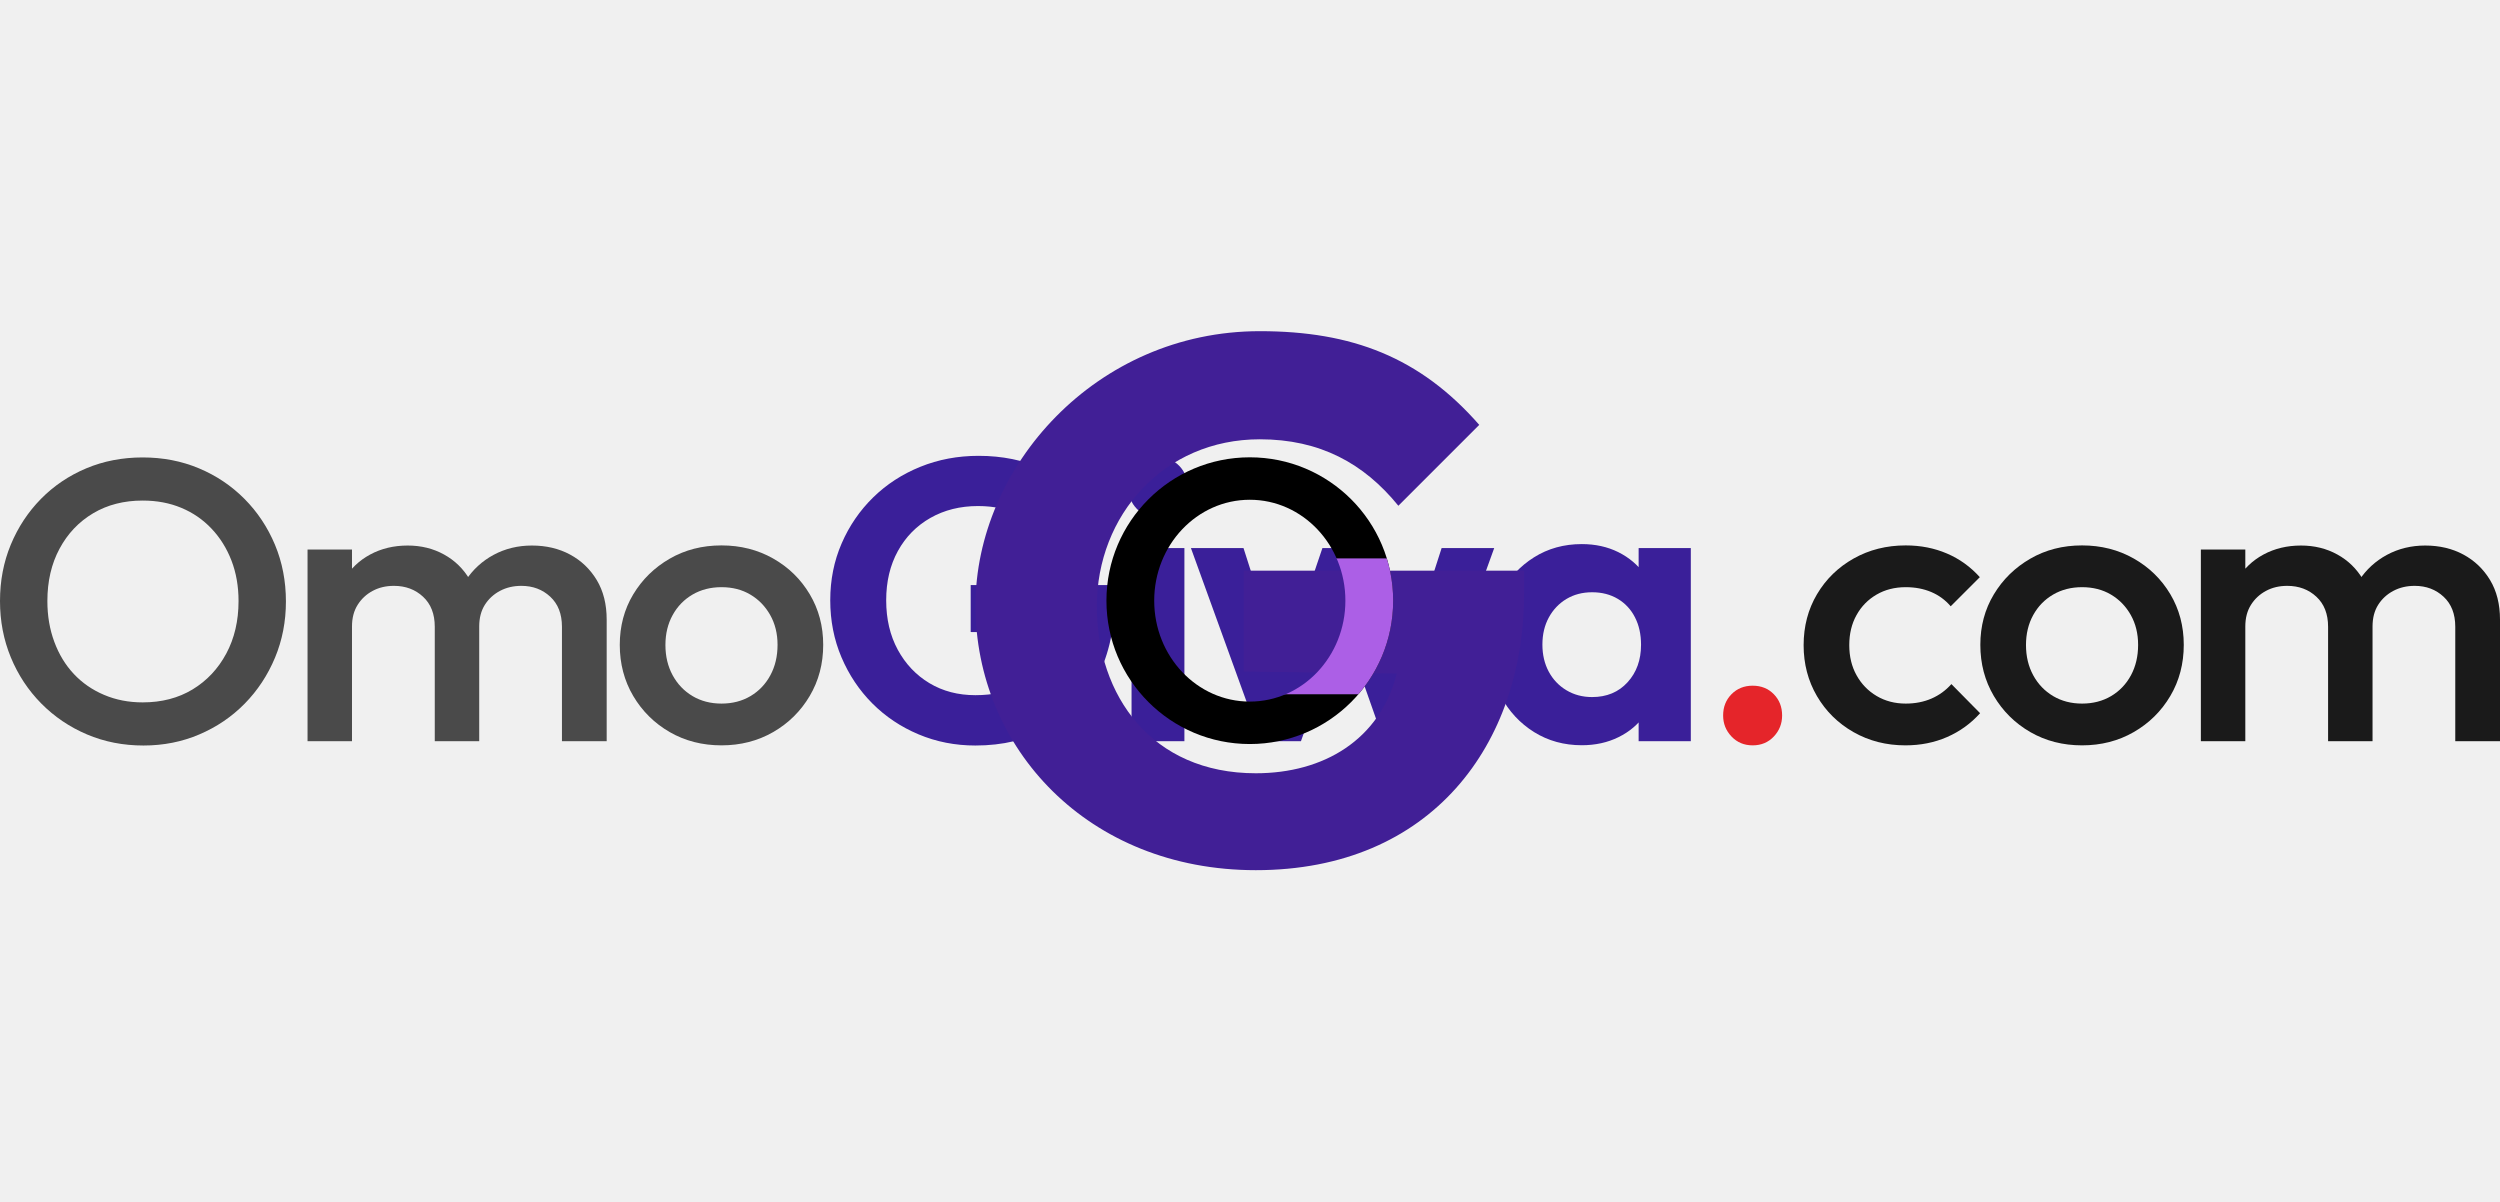
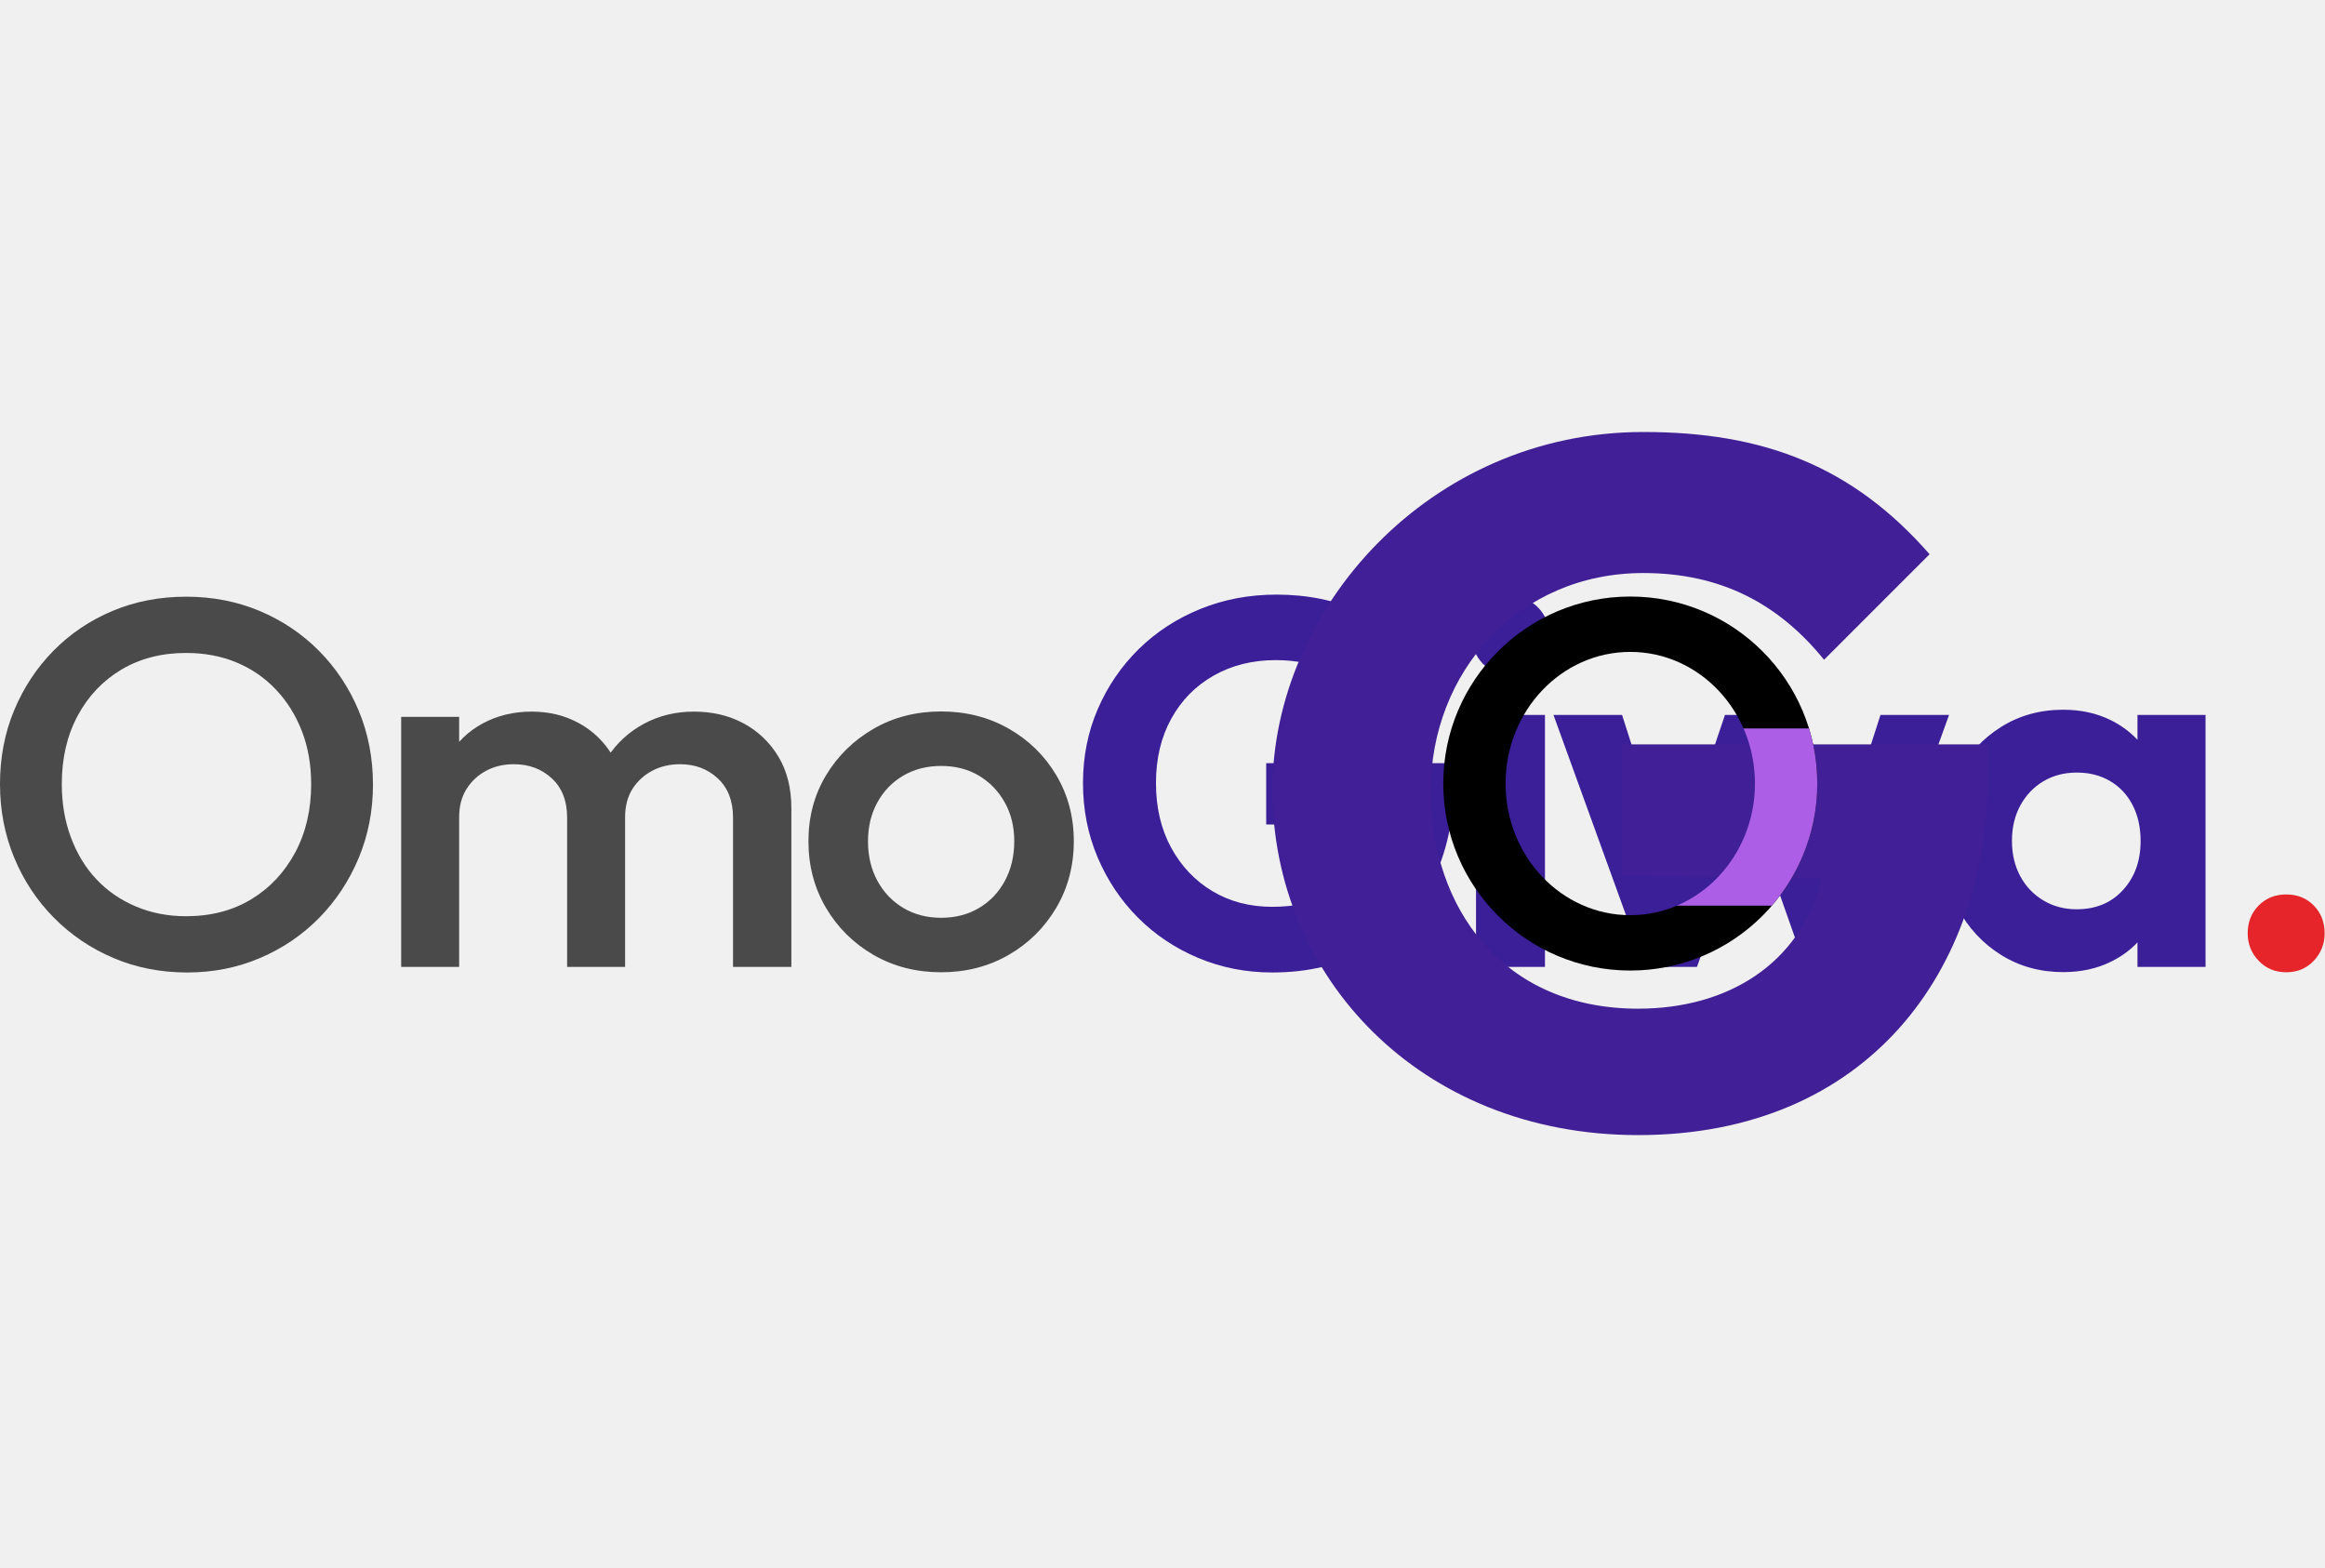
- <svg xmlns="http://www.w3.org/2000/svg" viewBox="42 -1851 6243 3000" role="img" aria-label="OmoGiwa.">
+ <svg xmlns="http://www.w3.org/2000/svg" viewBox="42 -1851 4451 3000" role="img" aria-label="OmoGiwa.">
  <defs>
    <mask id="hm" maskUnits="userSpaceOnUse" x="-400" y="-400" width="800" height="800">
      <rect x="-400" y="-400" width="800" height="800" fill="#fff" />
      <ellipse id="hole" class="a" rx="238.7" ry="252" fill="#000" />
    </mask>
    <clipPath id="oclip">
      <circle r="358" />
    </clipPath>
    <style>
      .a { animation-duration: 9s; animation-iteration-count: infinite; animation-direction: alternate;
           animation-fill-mode: both; animation-timing-function: cubic-bezier(.65,0,.35,1); }
      .l { transform-box: fill-box; transform-origin: 50% 100%; animation-timing-function: cubic-bezier(.34,1.56,.64,1); }

      /* 1. the OG badge spins (with a little zoom pulse) */
      #spinRot   { animation-name: spinRot; }
      #spinScale { animation-name: spinScale; }
      @keyframes spinRot   { 0%,8% { transform: rotate(0deg); } 32%,100% { transform: rotate(720deg); } }
      @keyframes spinScale { 0%,8% { transform: scale(1); } 20% { transform: scale(1.14); } 32%,100% { transform: scale(1); } }

      /* 2. G flies to Giwa, spinning once, then hands over to the real glyph */
      #G { animation-name: gMove, gFade; }
      @keyframes gMove {
        0%,34%   { transform: translate(-23px,-82.8px) scale(1.15) rotate(0deg); }
        52%,100% { transform: translate(-692px,0px) scale(.536) rotate(-360deg); }
      }
      @keyframes gFade  { 0%,52% { opacity: 1; } 58%,100% { opacity: 0; } }
      #glyphG { animation-name: glyphG; }
      @keyframes glyphG { 0%,48% { opacity: 0; } 54%,100% { opacity: 1; } }

      /* 3. O arcs up and over to Omo; disc grows a hole and becomes a ring */
      #Ox { animation-name: Ox; }
      @keyframes Ox { 0%,34% { transform: translateX(-9.2px); } 58%,100% { transform: translateX(-2764px); } }
      #Oy { animation-name: Oy; }
      @keyframes Oy {
        0%,34% { transform: translateY(-78.2px); animation-timing-function: cubic-bezier(.2,.6,.4,1); }
        46%    { transform: translateY(-950px);  animation-timing-function: cubic-bezier(.6,0,.8,.4); }
        58%,100% { transform: translateY(2px); }
      }
      #Os { animation-name: Os, oFade; }
      @keyframes Os    { 0%,34% { transform: scale(.8633) rotate(0deg); } 58%,100% { transform: scale(1) rotate(-720deg); } }
      @keyframes oFade { 0%,58% { opacity: 1; } 64%,100% { opacity: 0; } }
      #hole { animation-name: hole; }
      @keyframes hole { 0%,38% { transform: scale(0); } 56%,100% { transform: scale(1); } }
      #oc { animation-name: oc; }
      @keyframes oc { 0%,36% { fill: #000; } 58%,100% { fill: #4a4a4a; } }
      #sq { animation-name: sq; }
      @keyframes sq { 0%,38% { opacity: 1; } 52%,100% { opacity: 0; } }
      #realO { animation-name: realO; }
      @keyframes realO { 0%,54% { opacity: 0; } 60%,100% { opacity: 1; } }

      /* 4. the rest of the letters pop in left to right */
      #lm1 { animation-name: lm1; } @keyframes lm1 { 0%,44% { opacity:0; transform: translateY(160px) scale(.5); } 56%,100% { opacity:1; transform:none; } }
      #lo1 { animation-name: lo1; } @keyframes lo1 { 0%,48% { opacity:0; transform: translateY(160px) scale(.5); } 60%,100% { opacity:1; transform:none; } }
      #li  { animation-name: li;  } @keyframes li  { 0%,54% { opacity:0; transform: translateY(160px) scale(.5); } 64%,100% { opacity:1; transform:none; } }
      #lw  { animation-name: lw;  } @keyframes lw  { 0%,57% { opacity:0; transform: translateY(160px) scale(.5); } 67%,100% { opacity:1; transform:none; } }
      #la  { animation-name: la;  } @keyframes la  { 0%,60% { opacity:0; transform: translateY(160px) scale(.5); } 70%,100% { opacity:1; transform:none; } }
      #lc  { animation-name: lc;  } @keyframes lc  { 0%,62% { opacity:0; transform: translateY(160px) scale(.5); } 72%,100% { opacity:1; transform:none; } }
      #lo2 { animation-name: lo2; } @keyframes lo2 { 0%,65% { opacity:0; transform: translateY(160px) scale(.5); } 75%,100% { opacity:1; transform:none; } }
      #lm2 { animation-name: lm2; } @keyframes lm2 { 0%,68% { opacity:0; transform: translateY(160px) scale(.5); } 78%,100% { opacity:1; transform:none; } }
      /* red dot drops in and bounces */
      #dot { animation-name: dot; animation-timing-function: cubic-bezier(.45,0,.55,1); }
      @keyframes dot {
        0%,70% { opacity: 0; transform: translateY(-900px); }
        76%    { opacity: 1; transform: translateY(0); }
        79%    { transform: translateY(-110px); }
        82%,100% { opacity: 1; transform: none; }
      }

      @media (prefers-reduced-motion: reduce) {
        .a { animation: none !important; }
        #spinRot { display: none; }
      }
    </style>
  </defs>
  <path id="realO" class="a" fill="#4a4a4a" d="M400.3 10.7Q324.3 10.7 259.2 -17Q194 -44.7 145 -94.3Q96 -144 69 -209.5Q42 -275 42 -350Q42 -426 69 -491Q96 -556 144.3 -605.2Q192.7 -654.3 257.5 -681.5Q322.3 -708.7 398.3 -708.7Q474 -708.7 538.8 -681.5Q603.7 -654.3 652.5 -605.2Q701.3 -556 728.7 -490.5Q756 -425 756 -349Q756 -274 728.7 -208.5Q701.3 -143 653 -93.8Q604.7 -44.7 539.8 -17Q475 10.7 400.3 10.7ZM398.3 -97Q469.3 -97 522.8 -129.3Q576.3 -161.7 607 -218.8Q637.7 -276 637.7 -350Q637.7 -405.3 620 -451.2Q602.3 -497 570.3 -530.8Q538.3 -564.7 494.8 -582.8Q451.3 -601 398.3 -601Q328 -601 274.5 -569.2Q221 -537.3 190.7 -480.8Q160.3 -424.3 160.3 -350Q160.3 -294.7 177.7 -248Q195 -201.3 226.5 -167.8Q258 -134.3 302 -115.7Q346 -97 398.3 -97Z" />
  <path id="lm1" class="a l" fill="#4a4a4a" d="M810 0V-478.7H921V0ZM1127.7 0V-286Q1127.7 -333.7 1098.5 -360.8Q1069.3 -388 1025.7 -388Q996 -388 972.7 -375.5Q949.3 -363 935.2 -340.7Q921 -318.3 921 -286.7L876.7 -307.3Q876.7 -362.7 900.7 -403.2Q924.7 -443.7 966.3 -466.2Q1008 -488.7 1060 -488.7Q1110.3 -488.7 1150.8 -466.3Q1191.3 -444 1215 -403.7Q1238.7 -363.3 1238.7 -307.7V0ZM1445.3 0V-286Q1445.3 -333.7 1416.2 -360.8Q1387 -388 1344 -388Q1314.3 -388 1290.7 -375.5Q1267 -363 1252.8 -340.7Q1238.7 -318.3 1238.7 -286.7L1175.3 -302.7Q1178 -360 1204.8 -401.2Q1231.7 -442.3 1274.8 -465.5Q1318 -488.7 1370.3 -488.7Q1423.7 -488.7 1465.5 -466.2Q1507.3 -443.7 1532.2 -402.5Q1557 -361.3 1557 -303.7V0Z" />
  <path id="lo1" class="a l" fill="#4a4a4a" d="M1843.7 10.3Q1772 10.3 1714.5 -22.8Q1657 -56 1623.3 -113Q1589.7 -170 1589.7 -240.7Q1589.7 -310.7 1623.3 -366.7Q1657 -422.7 1714.3 -455.8Q1771.7 -489 1843.7 -489Q1915 -489 1972.7 -456.3Q2030.3 -423.7 2064 -367.2Q2097.7 -310.7 2097.7 -240.7Q2097.7 -170 2064 -113Q2030.3 -56 1972.7 -22.8Q1915 10.3 1843.7 10.3ZM1843.7 -94Q1884.7 -94 1916.3 -112.8Q1948 -131.7 1965.8 -164.8Q1983.7 -198 1983.7 -240.7Q1983.7 -282.7 1965.3 -315.2Q1947 -347.7 1915.8 -366.2Q1884.7 -384.7 1843.7 -384.7Q1803 -384.7 1771.3 -366.2Q1739.7 -347.7 1721.7 -315Q1703.7 -282.3 1703.7 -240.3Q1703.7 -198 1721.7 -164.8Q1739.7 -131.7 1771.3 -112.8Q1803 -94 1843.7 -94Z" />
  <path id="glyphG" class="a" fill="#3a1f99" d="M2477.7 10.7Q2402 10.7 2335.8 -17.2Q2269.7 -45 2220.5 -94.3Q2171.3 -143.7 2143.3 -209.7Q2115.3 -275.7 2115.3 -352Q2115.3 -428.3 2143.7 -493.8Q2172 -559.3 2222.3 -608.7Q2272.7 -658 2340.2 -685.3Q2407.7 -712.7 2485.7 -712.7Q2574 -712.7 2647 -680Q2720 -647.3 2768.3 -588.7L2675.3 -495.7Q2641.7 -541 2593 -564.2Q2544.3 -587.3 2484.3 -587.3Q2417.7 -587.3 2365.5 -557.7Q2313.3 -528 2284.2 -475Q2255 -422 2255 -352Q2255 -281.7 2284 -228.3Q2313 -175 2363 -145Q2413 -115 2477.7 -115Q2543.3 -115 2590.2 -140Q2637 -165 2662.3 -212.8Q2687.7 -260.7 2687.7 -329.7L2776 -269.3L2466 -272.7V-390H2826.7V-370Q2826.7 -245 2782.2 -160.2Q2737.7 -75.3 2658.8 -32.3Q2580 10.7 2477.7 10.7Z" />
  <path id="li" class="a l" fill="#3a1f99" d="M2867.7 0V-482.3H2999.7V0ZM2934 -558.7Q2901.7 -558.7 2880.7 -580.5Q2859.7 -602.3 2859.7 -634Q2859.7 -666 2880.7 -687.5Q2901.7 -709 2934 -709Q2966.3 -709 2987 -687.5Q3007.7 -666 3007.7 -634Q3007.7 -602.3 2987 -580.5Q2966.3 -558.7 2934 -558.7Z" />
  <path id="lw" class="a l" fill="#3a1f99" d="M3190.7 0 3016 -482.3H3147.3L3262 -123.7L3222.7 -123L3344.3 -482.3H3444.3L3566.7 -123L3526.7 -123.7L3642 -482.3H3773.3L3599 0H3498L3377 -343.7H3413.3L3290.7 0Z" />
  <path id="la" class="a l" fill="#3a1f99" d="M3992 10Q3925.7 10 3873 -22.8Q3820.3 -55.7 3789.8 -112.3Q3759.3 -169 3759.3 -241Q3759.3 -313 3789.8 -369.7Q3820.3 -426.3 3872.8 -459.3Q3925.3 -492.3 3992 -492.3Q4042.7 -492.3 4083.2 -472.2Q4123.7 -452 4149 -416.5Q4174.3 -381 4177.3 -335V-147.3Q4174.3 -101.7 4149.5 -66Q4124.7 -30.3 4083.8 -10.2Q4043 10 3992 10ZM4017.7 -110.3Q4072.7 -110.3 4106.3 -147.2Q4140 -184 4140 -241Q4140 -280 4124.8 -309.5Q4109.7 -339 4082 -355.5Q4054.3 -372 4018 -372Q3981.7 -372 3953.8 -355.3Q3926 -338.7 3909.8 -309.2Q3893.7 -279.7 3893.7 -241.3Q3893.7 -203.3 3909.5 -173.8Q3925.3 -144.3 3953.7 -127.3Q3982 -110.3 4017.7 -110.3ZM4134 0V-130L4155 -247.3L4134 -364.3V-482.3H4264.3V0Z" />
  <path id="dot" class="a" fill="#e5252a" d="M4418.7 10.3Q4387 10.3 4366 -11.7Q4345 -33.7 4345 -64.3Q4345 -96.3 4366 -117.5Q4387 -138.7 4418.7 -138.7Q4450.7 -138.7 4471.5 -117.5Q4492.3 -96.3 4492.3 -64.3Q4492.3 -33.7 4471.5 -11.7Q4450.7 10.3 4418.7 10.3Z" />
  <path id="lc" class="a l" fill="#1a1a1a" d="M4800.3 10.3Q4728.7 10.3 4670.7 -22.7Q4612.7 -55.7 4579.3 -112.7Q4546 -169.7 4546 -239.7Q4546 -310.7 4579.5 -367.2Q4613 -423.7 4671 -456.3Q4729 -489 4801 -489Q4856.7 -489 4903.8 -468.8Q4951 -448.7 4986 -409.7L4913.3 -337Q4893 -360.7 4864.5 -372.7Q4836 -384.7 4801 -384.7Q4760 -384.7 4728.2 -366.2Q4696.3 -347.7 4678.2 -315.2Q4660 -282.7 4660 -240Q4660 -197.3 4678.2 -164.7Q4696.3 -132 4728.3 -113Q4760.3 -94 4801 -94Q4836.3 -94 4865.2 -106.5Q4894 -119 4915 -142.7L4986.7 -70Q4952 -31.3 4904.3 -10.5Q4856.7 10.3 4800.3 10.3Z" />
  <path id="lo2" class="a l" fill="#1a1a1a" d="M5241.3 10.3Q5169.7 10.3 5112.2 -22.8Q5054.7 -56 5021 -113Q4987.3 -170 4987.3 -240.7Q4987.3 -310.7 5021 -366.7Q5054.7 -422.7 5112 -455.8Q5169.3 -489 5241.3 -489Q5312.7 -489 5370.3 -456.3Q5428 -423.7 5461.7 -367.2Q5495.3 -310.7 5495.3 -240.7Q5495.3 -170 5461.7 -113Q5428 -56 5370.3 -22.8Q5312.7 10.3 5241.3 10.3ZM5241.3 -94Q5282.3 -94 5314 -112.8Q5345.7 -131.7 5363.5 -164.8Q5381.3 -198 5381.3 -240.7Q5381.3 -282.7 5363 -315.2Q5344.7 -347.7 5313.5 -366.2Q5282.3 -384.7 5241.3 -384.7Q5200.7 -384.7 5169 -366.2Q5137.3 -347.7 5119.3 -315Q5101.3 -282.3 5101.3 -240.3Q5101.3 -198 5119.3 -164.8Q5137.3 -131.7 5169 -112.8Q5200.7 -94 5241.3 -94Z" />
  <path id="lm2" class="a l" fill="#1a1a1a" d="M5538 0V-478.7H5649V0ZM5855.7 0V-286Q5855.7 -333.7 5826.5 -360.8Q5797.3 -388 5753.7 -388Q5724 -388 5700.7 -375.5Q5677.3 -363 5663.2 -340.7Q5649 -318.3 5649 -286.7L5604.7 -307.3Q5604.7 -362.7 5628.7 -403.2Q5652.7 -443.7 5694.3 -466.2Q5736 -488.7 5788 -488.7Q5838.3 -488.7 5878.8 -466.3Q5919.3 -444 5943 -403.7Q5966.7 -363.3 5966.7 -307.7V0ZM6173.3 0V-286Q6173.3 -333.7 6144.2 -360.8Q6115 -388 6072 -388Q6042.3 -388 6018.7 -375.5Q5995 -363 5980.8 -340.7Q5966.7 -318.3 5966.7 -286.7L5903.3 -302.7Q5906 -360 5932.8 -401.2Q5959.7 -442.3 6002.8 -465.5Q6046 -488.7 6098.3 -488.7Q6151.7 -488.7 6193.5 -466.2Q6235.3 -443.7 6260.2 -402.5Q6285 -361.3 6285 -303.7V0Z" />
  <g transform="translate(3163 -351)">
    <g id="spinRot" class="a">
      <g id="spinScale" class="a">
        <g id="G" class="a">
          <path transform="translate(-945 -893)" fill="#411f96" fill-rule="evenodd" d="           M1518 454 C1370 285 1200 220 970 220 C560 220 260 560 260 905           C260 1260 540 1566 960 1566 C1400 1566 1630 1250 1630 875           L1630 818 L930 818 L930 1070 L1312 1075           C1270 1240 1130 1324 960 1324 C700 1324 563 1130 563 907           C563 680 730 490 970 490 C1120 490 1230 550 1316 656 Z" />
        </g>
        <g id="Ox" class="a">
          <g id="Oy" class="a">
            <g id="Os" class="a">
              <g mask="url(#hm)">
                <circle id="oc" class="a" r="358" fill="#000" />
                <g clip-path="url(#oclip)">
                  <rect id="sq" class="a" x="-36" y="-105.5" width="400.7" height="339.3" fill="#ac5fe6" />
                </g>
              </g>
            </g>
          </g>
        </g>
      </g>
    </g>
  </g>
</svg>
